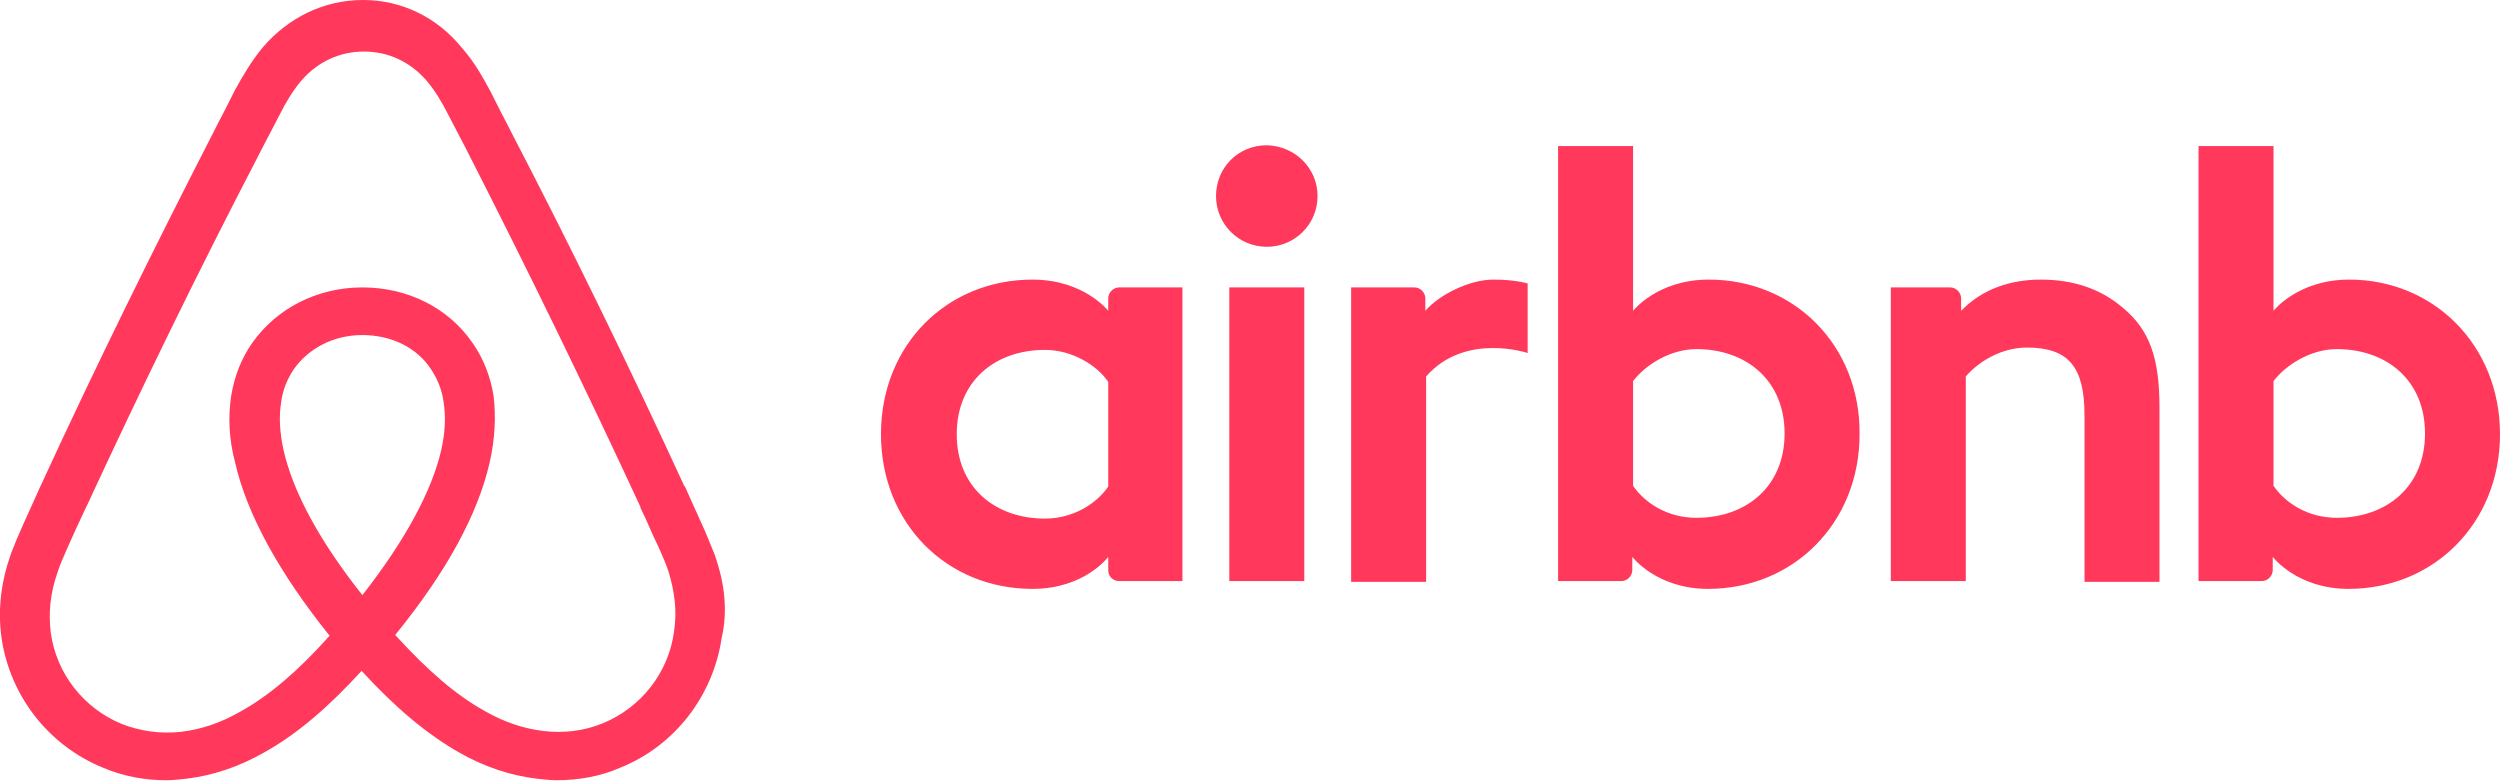
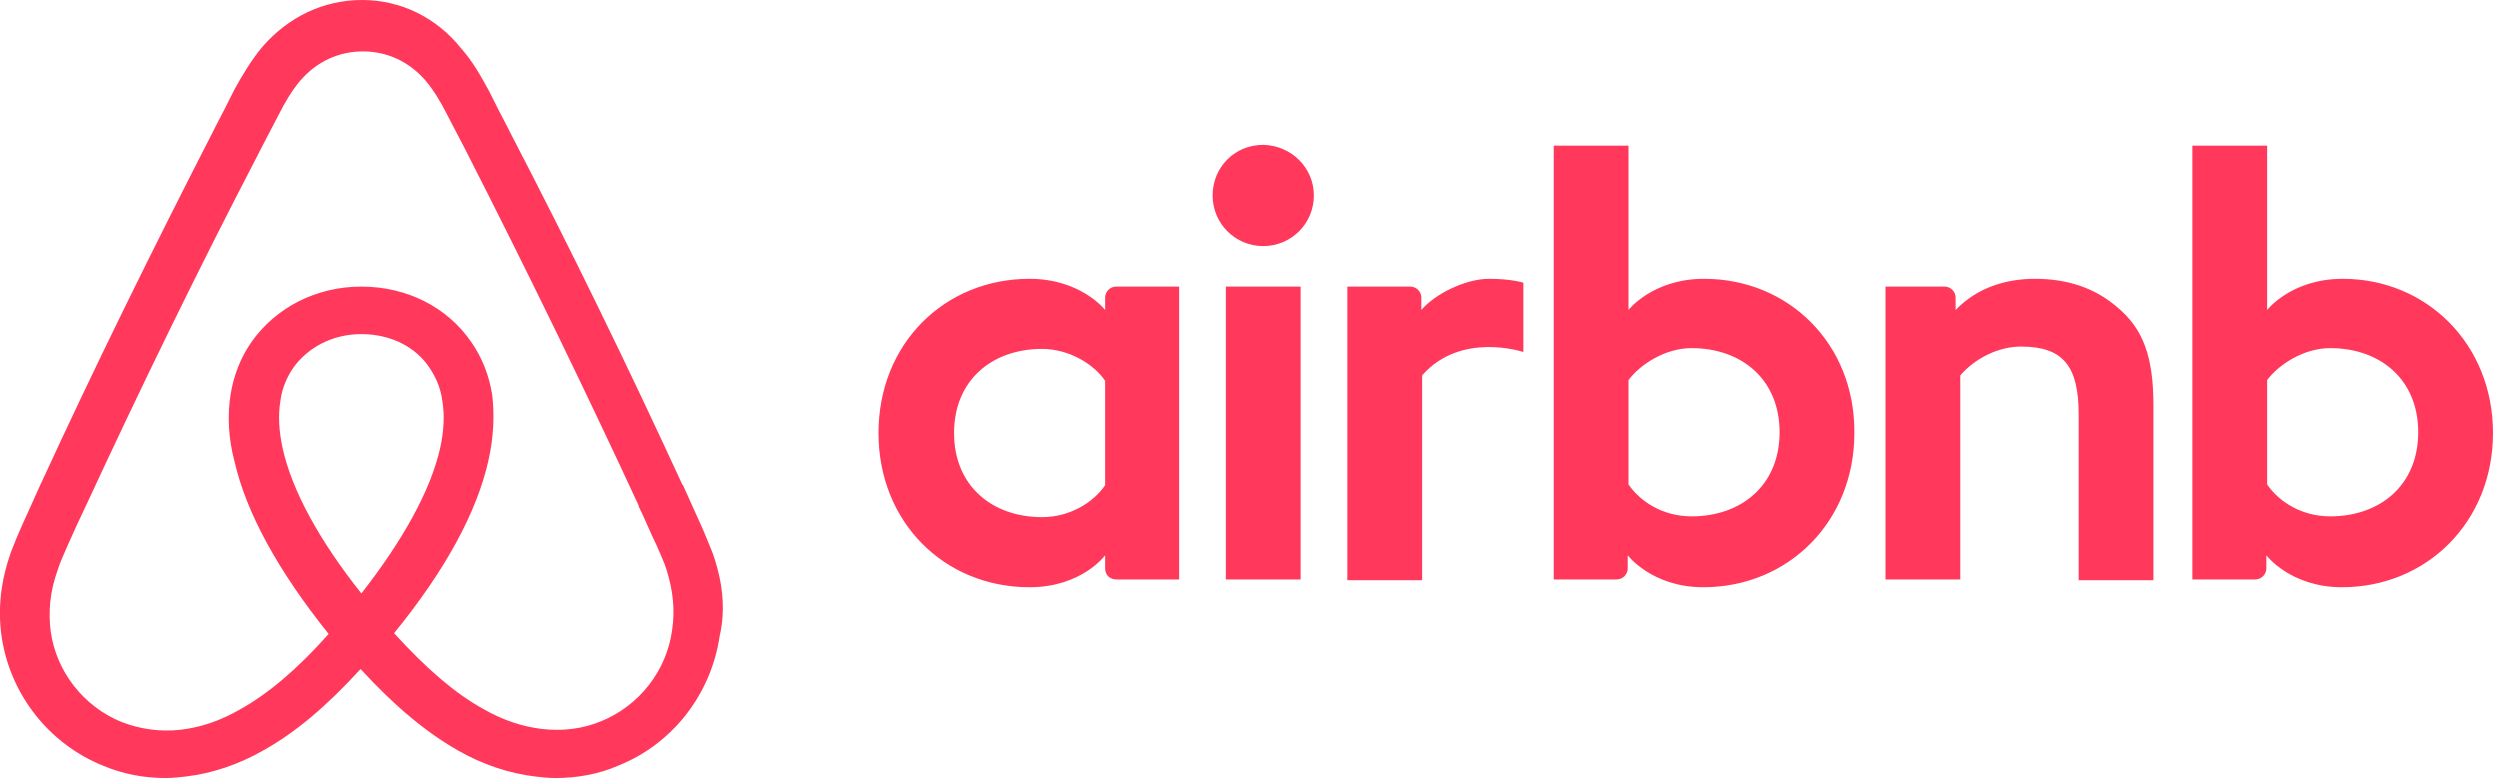
- <svg xmlns="http://www.w3.org/2000/svg" version="1.1" id="Layer_1" x="0px" y="0px" viewBox="0 0 320.1 99.9" enable-background="new 0 0 320.1 99.9" xml:space="preserve">
-   <path fill="#FF385C" d="M168.7,25.1c0,3.6-2.9,6.5-6.5,6.5s-6.5-2.9-6.5-6.5s2.8-6.5,6.5-6.5C165.9,18.7,168.7,21.6,168.7,25.1z   M141.9,38.2c0,0.6,0,1.6,0,1.6s-3.1-4-9.7-4c-10.9,0-19.4,8.3-19.4,19.8c0,11.4,8.4,19.8,19.4,19.8c6.7,0,9.7-4.1,9.7-4.1v1.7  c0,0.8,0.6,1.4,1.4,1.4h8.1V36.8c0,0-7.4,0-8.1,0C142.5,36.8,141.9,37.5,141.9,38.2z M141.9,62.3c-1.5,2.2-4.5,4.1-8.1,4.1  c-6.4,0-11.3-4-11.3-10.8s4.9-10.8,11.3-10.8c3.5,0,6.7,2,8.1,4.1V62.3z M157.4,36.8h9.6v37.6h-9.6V36.8z M300.8,35.8  c-6.6,0-9.7,4-9.7,4V18.7h-9.6v55.7c0,0,7.4,0,8.1,0c0.8,0,1.4-0.7,1.4-1.4v-1.7l0,0c0,0,3.1,4.1,9.7,4.1c10.9,0,19.4-8.4,19.4-19.8  C320.1,44.2,311.6,35.8,300.8,35.8z M299.2,66.3c-3.7,0-6.6-1.9-8.1-4.1V48.8c1.5-2,4.7-4.1,8.1-4.1c6.4,0,11.3,4,11.3,10.8  S305.6,66.3,299.2,66.3z M276.5,52.1v22.4h-9.6V53.2c0-6.2-2-8.7-7.4-8.7c-2.9,0-5.9,1.5-7.8,3.7v26.2h-9.6V36.8h7.6  c0.8,0,1.4,0.7,1.4,1.4v1.6c2.8-2.9,6.5-4,10.2-4c4.2,0,7.7,1.2,10.5,3.6C275.2,42.2,276.5,45.8,276.5,52.1z M218.8,35.8  c-6.6,0-9.7,4-9.7,4V18.7h-9.6v55.7c0,0,7.4,0,8.1,0c0.8,0,1.4-0.7,1.4-1.4v-1.7l0,0c0,0,3.1,4.1,9.7,4.1c10.9,0,19.4-8.4,19.4-19.8  C238.2,44.2,229.7,35.8,218.8,35.8z M217.2,66.3c-3.7,0-6.6-1.9-8.1-4.1V48.8c1.5-2,4.7-4.1,8.1-4.1c6.4,0,11.3,4,11.3,10.8  S223.6,66.3,217.2,66.3z M191.2,35.8c2.9,0,4.4,0.5,4.4,0.5v8.9c0,0-8-2.7-13,3v26.3h-9.6V36.8c0,0,7.4,0,8.1,0  c0.8,0,1.4,0.7,1.4,1.4v1.6C184.3,37.7,188.2,35.8,191.2,35.8z M91.5,71c-0.5-1.2-1-2.5-1.5-3.6c-0.8-1.8-1.6-3.5-2.3-5.1l-0.1-0.1  c-6.9-15-14.3-30.2-22.1-45.2l-0.3-0.6c-0.8-1.5-1.6-3.1-2.4-4.7c-1-1.8-2-3.7-3.6-5.5C56,2.2,51.4,0,46.5,0c-5,0-9.5,2.2-12.8,6  c-1.5,1.8-2.6,3.7-3.6,5.5c-0.8,1.6-1.6,3.2-2.4,4.7l-0.3,0.6C19.7,31.8,12.2,47,5.3,62l-0.1,0.2c-0.7,1.6-1.5,3.3-2.3,5.1  c-0.5,1.1-1,2.3-1.5,3.6c-1.3,3.7-1.7,7.2-1.2,10.8c1.1,7.5,6.1,13.8,13,16.6c2.6,1.1,5.3,1.6,8.1,1.6c0.8,0,1.8-0.1,2.6-0.2  c3.3-0.4,6.7-1.5,10-3.4c4.1-2.3,8-5.6,12.4-10.4c4.4,4.8,8.4,8.1,12.4,10.4c3.3,1.9,6.7,3,10,3.4c0.8,0.1,1.8,0.2,2.6,0.2  c2.8,0,5.6-0.5,8.1-1.6c7-2.8,11.9-9.2,13-16.6C93.2,78.2,92.8,74.7,91.5,71z M46.4,76.2c-5.4-6.8-8.9-13.2-10.1-18.6  c-0.5-2.3-0.6-4.3-0.3-6.1c0.2-1.6,0.8-3,1.6-4.2c1.9-2.7,5.1-4.4,8.8-4.4c3.7,0,7,1.6,8.8,4.4c0.8,1.2,1.4,2.6,1.6,4.2  c0.3,1.8,0.2,3.9-0.3,6.1C55.3,62.9,51.8,69.3,46.4,76.2z M86.3,80.9c-0.7,5.2-4.2,9.7-9.1,11.7c-2.4,1-5,1.3-7.6,1  c-2.5-0.3-5-1.1-7.6-2.6c-3.6-2-7.2-5.1-11.4-9.7c6.6-8.1,10.6-15.5,12.1-22.1c0.7-3.1,0.8-5.9,0.5-8.5c-0.4-2.5-1.3-4.8-2.7-6.8  c-3.1-4.5-8.3-7.1-14.1-7.1s-11,2.7-14.1,7.1c-1.4,2-2.3,4.3-2.7,6.8c-0.4,2.6-0.3,5.5,0.5,8.5c1.5,6.6,5.6,14.1,12.1,22.2  c-4.1,4.6-7.8,7.7-11.4,9.7c-2.6,1.5-5.1,2.3-7.6,2.6c-2.7,0.3-5.3-0.1-7.6-1c-4.9-2-8.4-6.5-9.1-11.7c-0.3-2.5-0.1-5,0.9-7.8  c0.3-1,0.8-2,1.3-3.2c0.7-1.6,1.5-3.3,2.3-5l0.1-0.2c6.9-14.9,14.3-30.1,22-44.9l0.3-0.6c0.8-1.5,1.6-3.1,2.4-4.6  c0.8-1.6,1.7-3.1,2.8-4.4c2.1-2.4,4.9-3.7,8-3.7c3.1,0,5.9,1.3,8,3.7c1.1,1.3,2,2.8,2.8,4.4c0.8,1.5,1.6,3.1,2.4,4.6l0.3,0.6  C67.7,34.8,75.1,50,82,64.9L82,65c0.8,1.6,1.5,3.4,2.3,5c0.5,1.2,1,2.2,1.3,3.2C86.4,75.8,86.7,78.3,86.3,80.9z">
-  </path>
+ <svg xmlns="http://www.w3.org/2000/svg" width="321" height="100" viewBox="0 0 321 100" fill="none">
+   <path d="M168.7 25.1C168.7 28.7 165.8 31.6 162.2 31.6C158.6 31.6 155.7 28.7 155.7 25.1C155.7 21.5 158.5 18.6 162.2 18.6C165.9 18.7 168.7 21.6 168.7 25.1ZM141.9 38.2C141.9 38.8 141.9 39.8 141.9 39.8C141.9 39.8 138.8 35.8 132.2 35.8C121.3 35.8 112.8 44.1 112.8 55.6C112.8 67 121.2 75.4 132.2 75.4C138.9 75.4 141.9 71.3 141.9 71.3V73C141.9 73.8 142.5 74.4 143.3 74.4H151.4V36.8C151.4 36.8 144 36.8 143.3 36.8C142.5 36.8 141.9 37.5 141.9 38.2ZM141.9 62.3C140.4 64.5 137.4 66.4 133.8 66.4C127.4 66.4 122.5 62.4 122.5 55.6C122.5 48.8 127.4 44.8 133.8 44.8C137.3 44.8 140.5 46.8 141.9 48.9V62.3ZM157.4 36.8H167V74.4H157.4V36.8ZM300.8 35.8C294.2 35.8 291.1 39.8 291.1 39.8V18.7H281.5V74.4C281.5 74.4 288.9 74.4 289.6 74.4C290.4 74.4 291 73.7 291 73V71.3C291 71.3 294.1 75.4 300.7 75.4C311.6 75.4 320.1 67 320.1 55.6C320.1 44.2 311.6 35.8 300.8 35.8ZM299.2 66.3C295.5 66.3 292.6 64.4 291.1 62.2V48.8C292.6 46.8 295.8 44.7 299.2 44.7C305.6 44.7 310.5 48.7 310.5 55.5C310.5 62.3 305.6 66.3 299.2 66.3ZM276.5 52.1V74.5H266.9V53.2C266.9 47 264.9 44.5 259.5 44.5C256.6 44.5 253.6 46 251.7 48.2V74.4H242.1V36.8H249.7C250.5 36.8 251.1 37.5 251.1 38.2V39.8C253.9 36.9 257.6 35.8 261.3 35.8C265.5 35.8 269 37 271.8 39.4C275.2 42.2 276.5 45.8 276.5 52.1ZM218.8 35.8C212.2 35.8 209.1 39.8 209.1 39.8V18.7H199.5V74.4C199.5 74.4 206.9 74.4 207.6 74.4C208.4 74.4 209 73.7 209 73V71.3C209 71.3 212.1 75.4 218.7 75.4C229.6 75.4 238.1 67 238.1 55.6C238.2 44.2 229.7 35.8 218.8 35.8ZM217.2 66.3C213.5 66.3 210.6 64.4 209.1 62.2V48.8C210.6 46.8 213.8 44.7 217.2 44.7C223.6 44.7 228.5 48.7 228.5 55.5C228.5 62.3 223.6 66.3 217.2 66.3ZM191.2 35.8C194.1 35.8 195.6 36.3 195.6 36.3V45.2C195.6 45.2 187.6 42.5 182.6 48.2V74.5H173V36.8C173 36.8 180.4 36.8 181.1 36.8C181.9 36.8 182.5 37.5 182.5 38.2V39.8C184.3 37.7 188.2 35.8 191.2 35.8ZM91.5 71C91 69.8 90.5 68.5 90 67.4C89.2 65.6 88.4 63.9 87.7 62.3L87.6 62.2C80.7 47.2 73.3 32 65.5 17L65.2 16.4C64.4 14.9 63.6 13.3 62.8 11.7C61.8 9.9 60.8 8 59.2 6.2C56 2.2 51.4 0 46.5 0C41.5 0 37 2.2 33.7 6C32.2 7.8 31.1 9.7 30.1 11.5C29.3 13.1 28.5 14.7 27.7 16.2L27.4 16.8C19.7 31.8 12.2 47 5.3 62L5.2 62.2C4.5 63.8 3.7 65.5 2.9 67.3C2.4 68.4 1.9 69.6 1.4 70.9C0.1 74.6 -0.3 78.1 0.2 81.7C1.3 89.2 6.3 95.5 13.2 98.3C15.8 99.4 18.5 99.9 21.3 99.9C22.1 99.9 23.1 99.8 23.9 99.7C27.2 99.3 30.6 98.2 33.9 96.3C38 94 41.9 90.7 46.3 85.9C50.7 90.7 54.7 94 58.7 96.3C62 98.2 65.4 99.3 68.7 99.7C69.5 99.8 70.5 99.9 71.3 99.9C74.1 99.9 76.9 99.4 79.4 98.3C86.4 95.5 91.3 89.1 92.4 81.7C93.2 78.2 92.8 74.7 91.5 71ZM46.4 76.2C41 69.4 37.5 63 36.3 57.6C35.8 55.3 35.7 53.3 36 51.5C36.2 49.9 36.8 48.5 37.6 47.3C39.5 44.6 42.7 42.9 46.4 42.9C50.1 42.9 53.4 44.5 55.2 47.3C56 48.5 56.6 49.9 56.8 51.5C57.1 53.3 57 55.4 56.5 57.6C55.3 62.9 51.8 69.3 46.4 76.2ZM86.3 80.9C85.6 86.1 82.1 90.6 77.2 92.6C74.8 93.6 72.2 93.9 69.6 93.6C67.1 93.3 64.6 92.5 62 91C58.4 89 54.8 85.9 50.6 81.3C57.2 73.2 61.2 65.8 62.7 59.2C63.4 56.1 63.5 53.3 63.2 50.7C62.8 48.2 61.9 45.9 60.5 43.9C57.4 39.4 52.2 36.8 46.4 36.8C40.6 36.8 35.4 39.5 32.3 43.9C30.9 45.9 30 48.2 29.6 50.7C29.2 53.3 29.3 56.2 30.1 59.2C31.6 65.8 35.7 73.3 42.2 81.4C38.1 86 34.4 89.1 30.8 91.1C28.2 92.6 25.7 93.4 23.2 93.7C20.5 94 17.9 93.6 15.6 92.7C10.7 90.7 7.2 86.2 6.5 81C6.2 78.5 6.4 76 7.4 73.2C7.7 72.2 8.2 71.2 8.7 70C9.4 68.4 10.2 66.7 11 65L11.1 64.8C18 49.9 25.4 34.7 33.1 19.9L33.4 19.3C34.2 17.8 35 16.2 35.8 14.7C36.6 13.1 37.5 11.6 38.6 10.3C40.7 7.9 43.5 6.6 46.6 6.6C49.7 6.6 52.5 7.9 54.6 10.3C55.7 11.6 56.6 13.1 57.4 14.7C58.2 16.2 59 17.8 59.8 19.3L60.1 19.9C67.7 34.8 75.1 50 82 64.9V65C82.8 66.6 83.5 68.4 84.3 70C84.8 71.2 85.3 72.2 85.6 73.2C86.4 75.8 86.7 78.3 86.3 80.9Z" fill="#FF385C" />
</svg>
